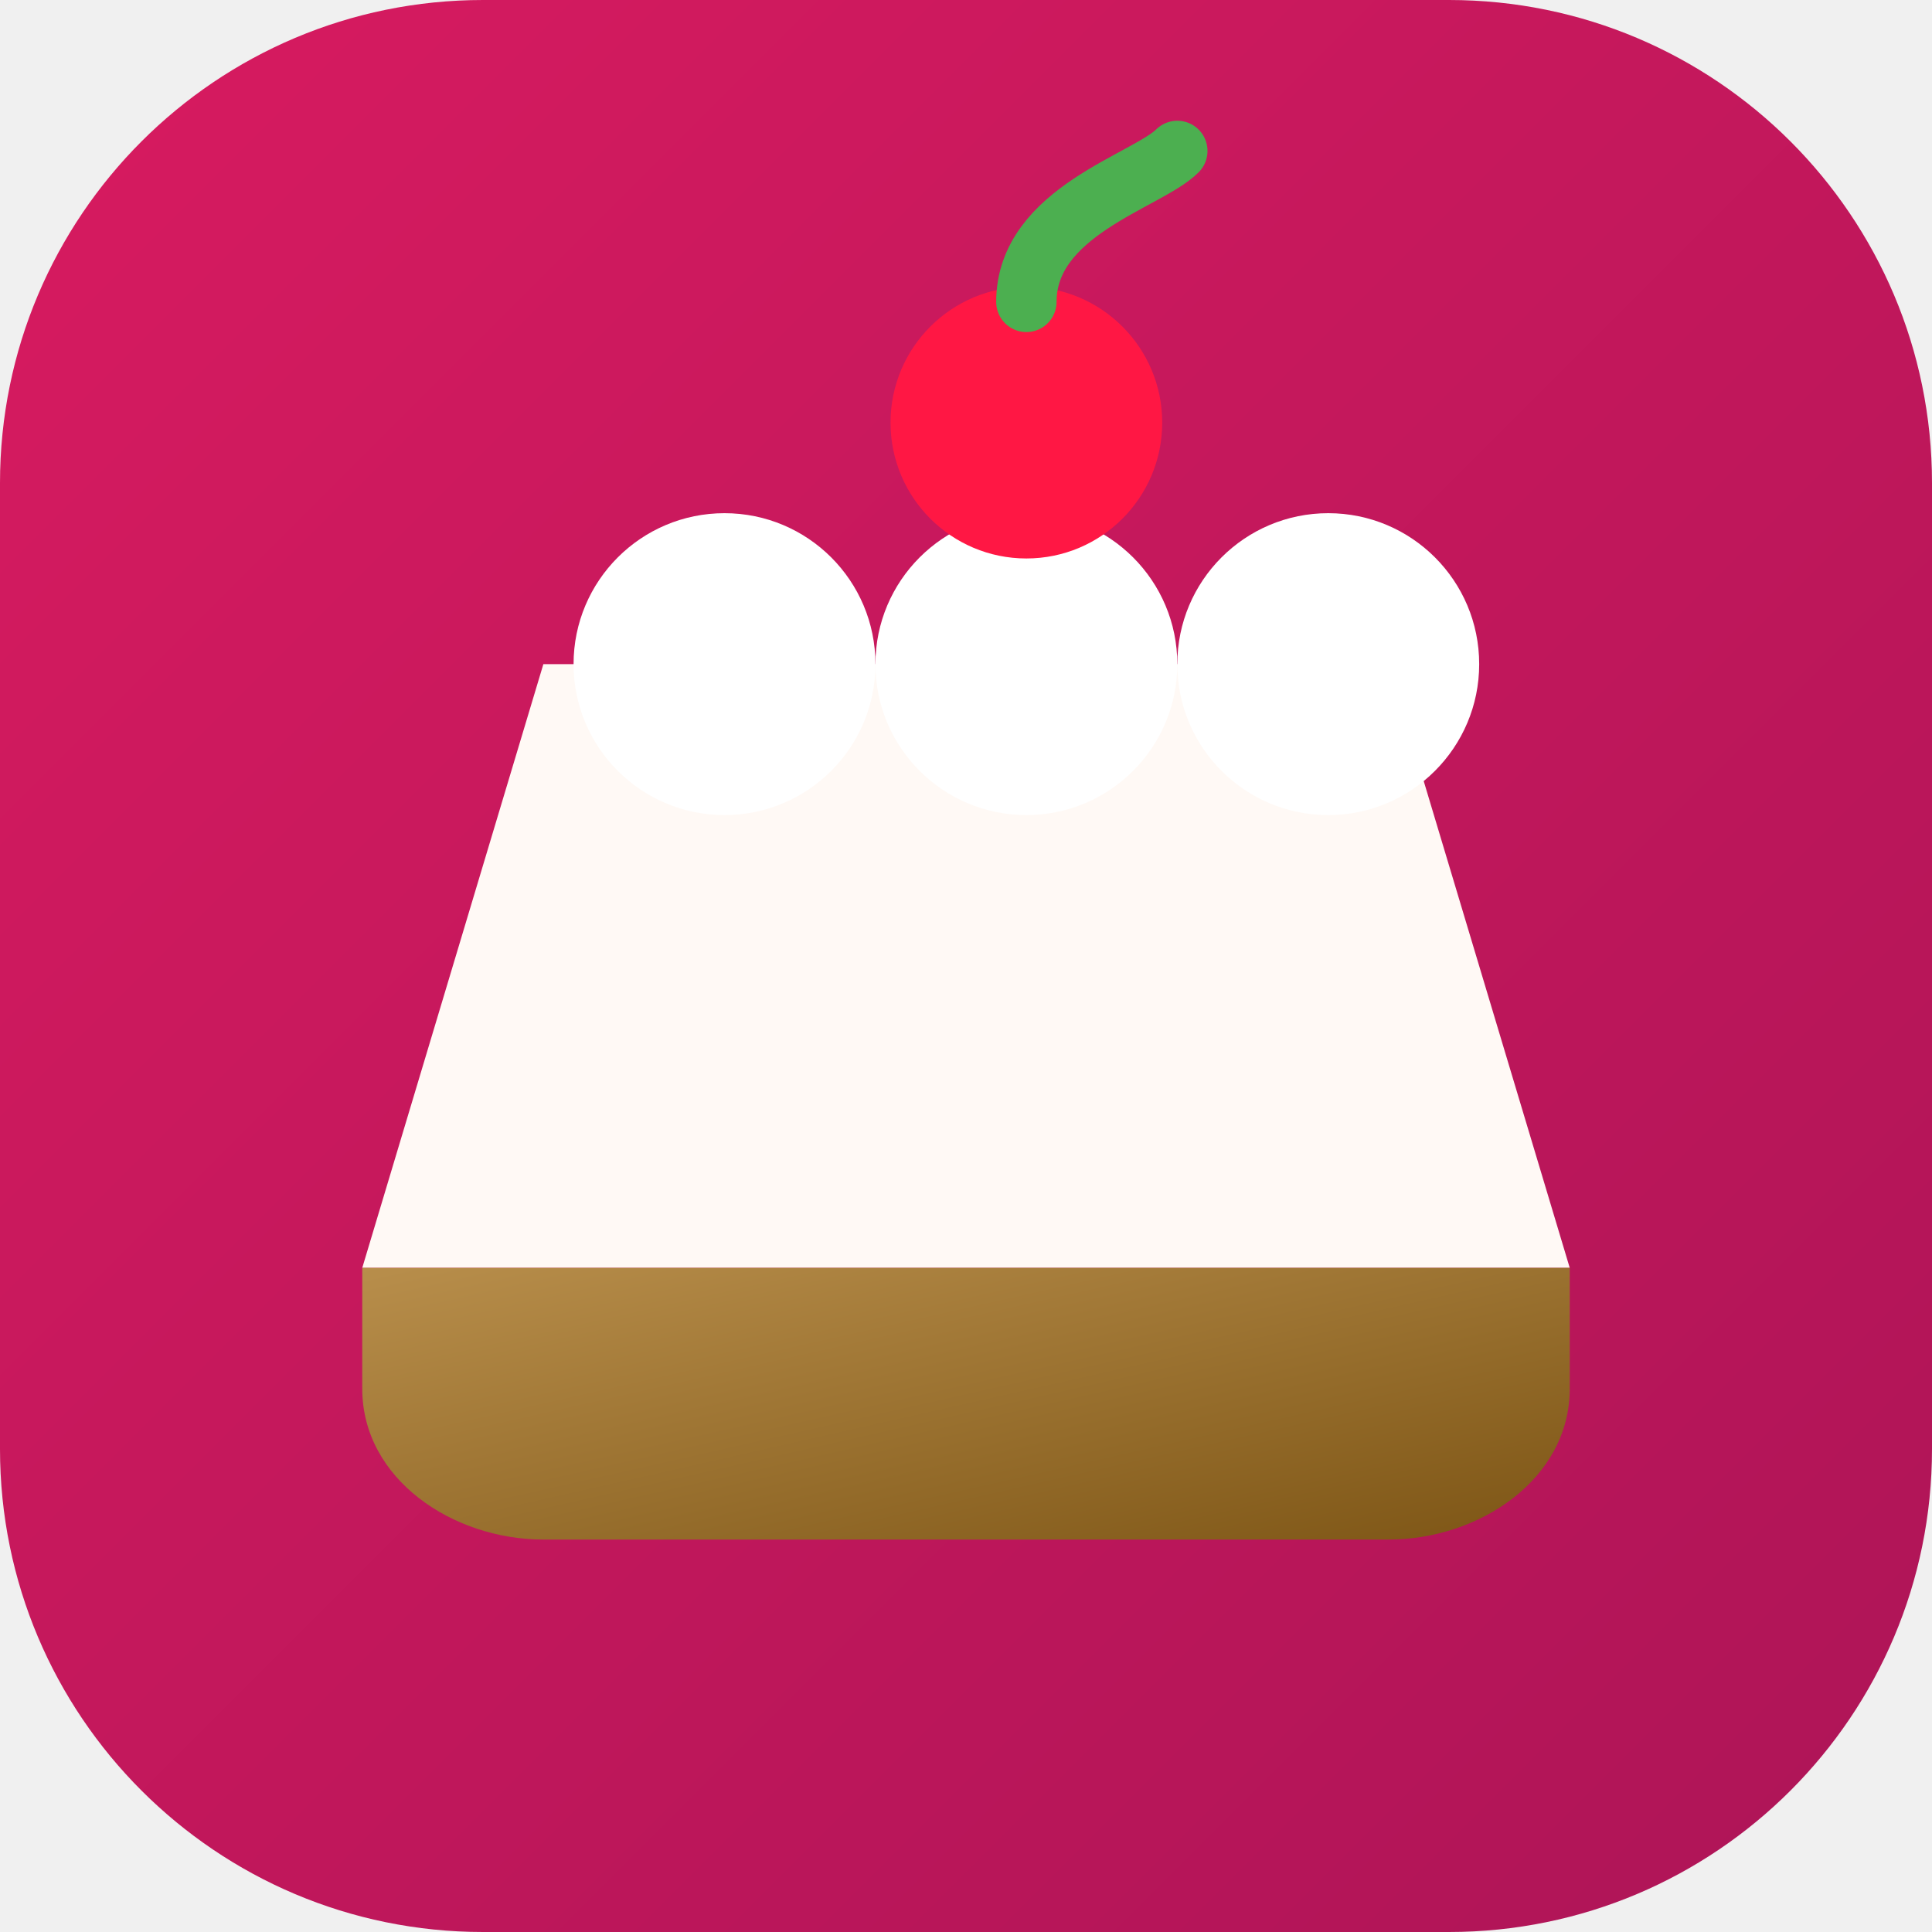
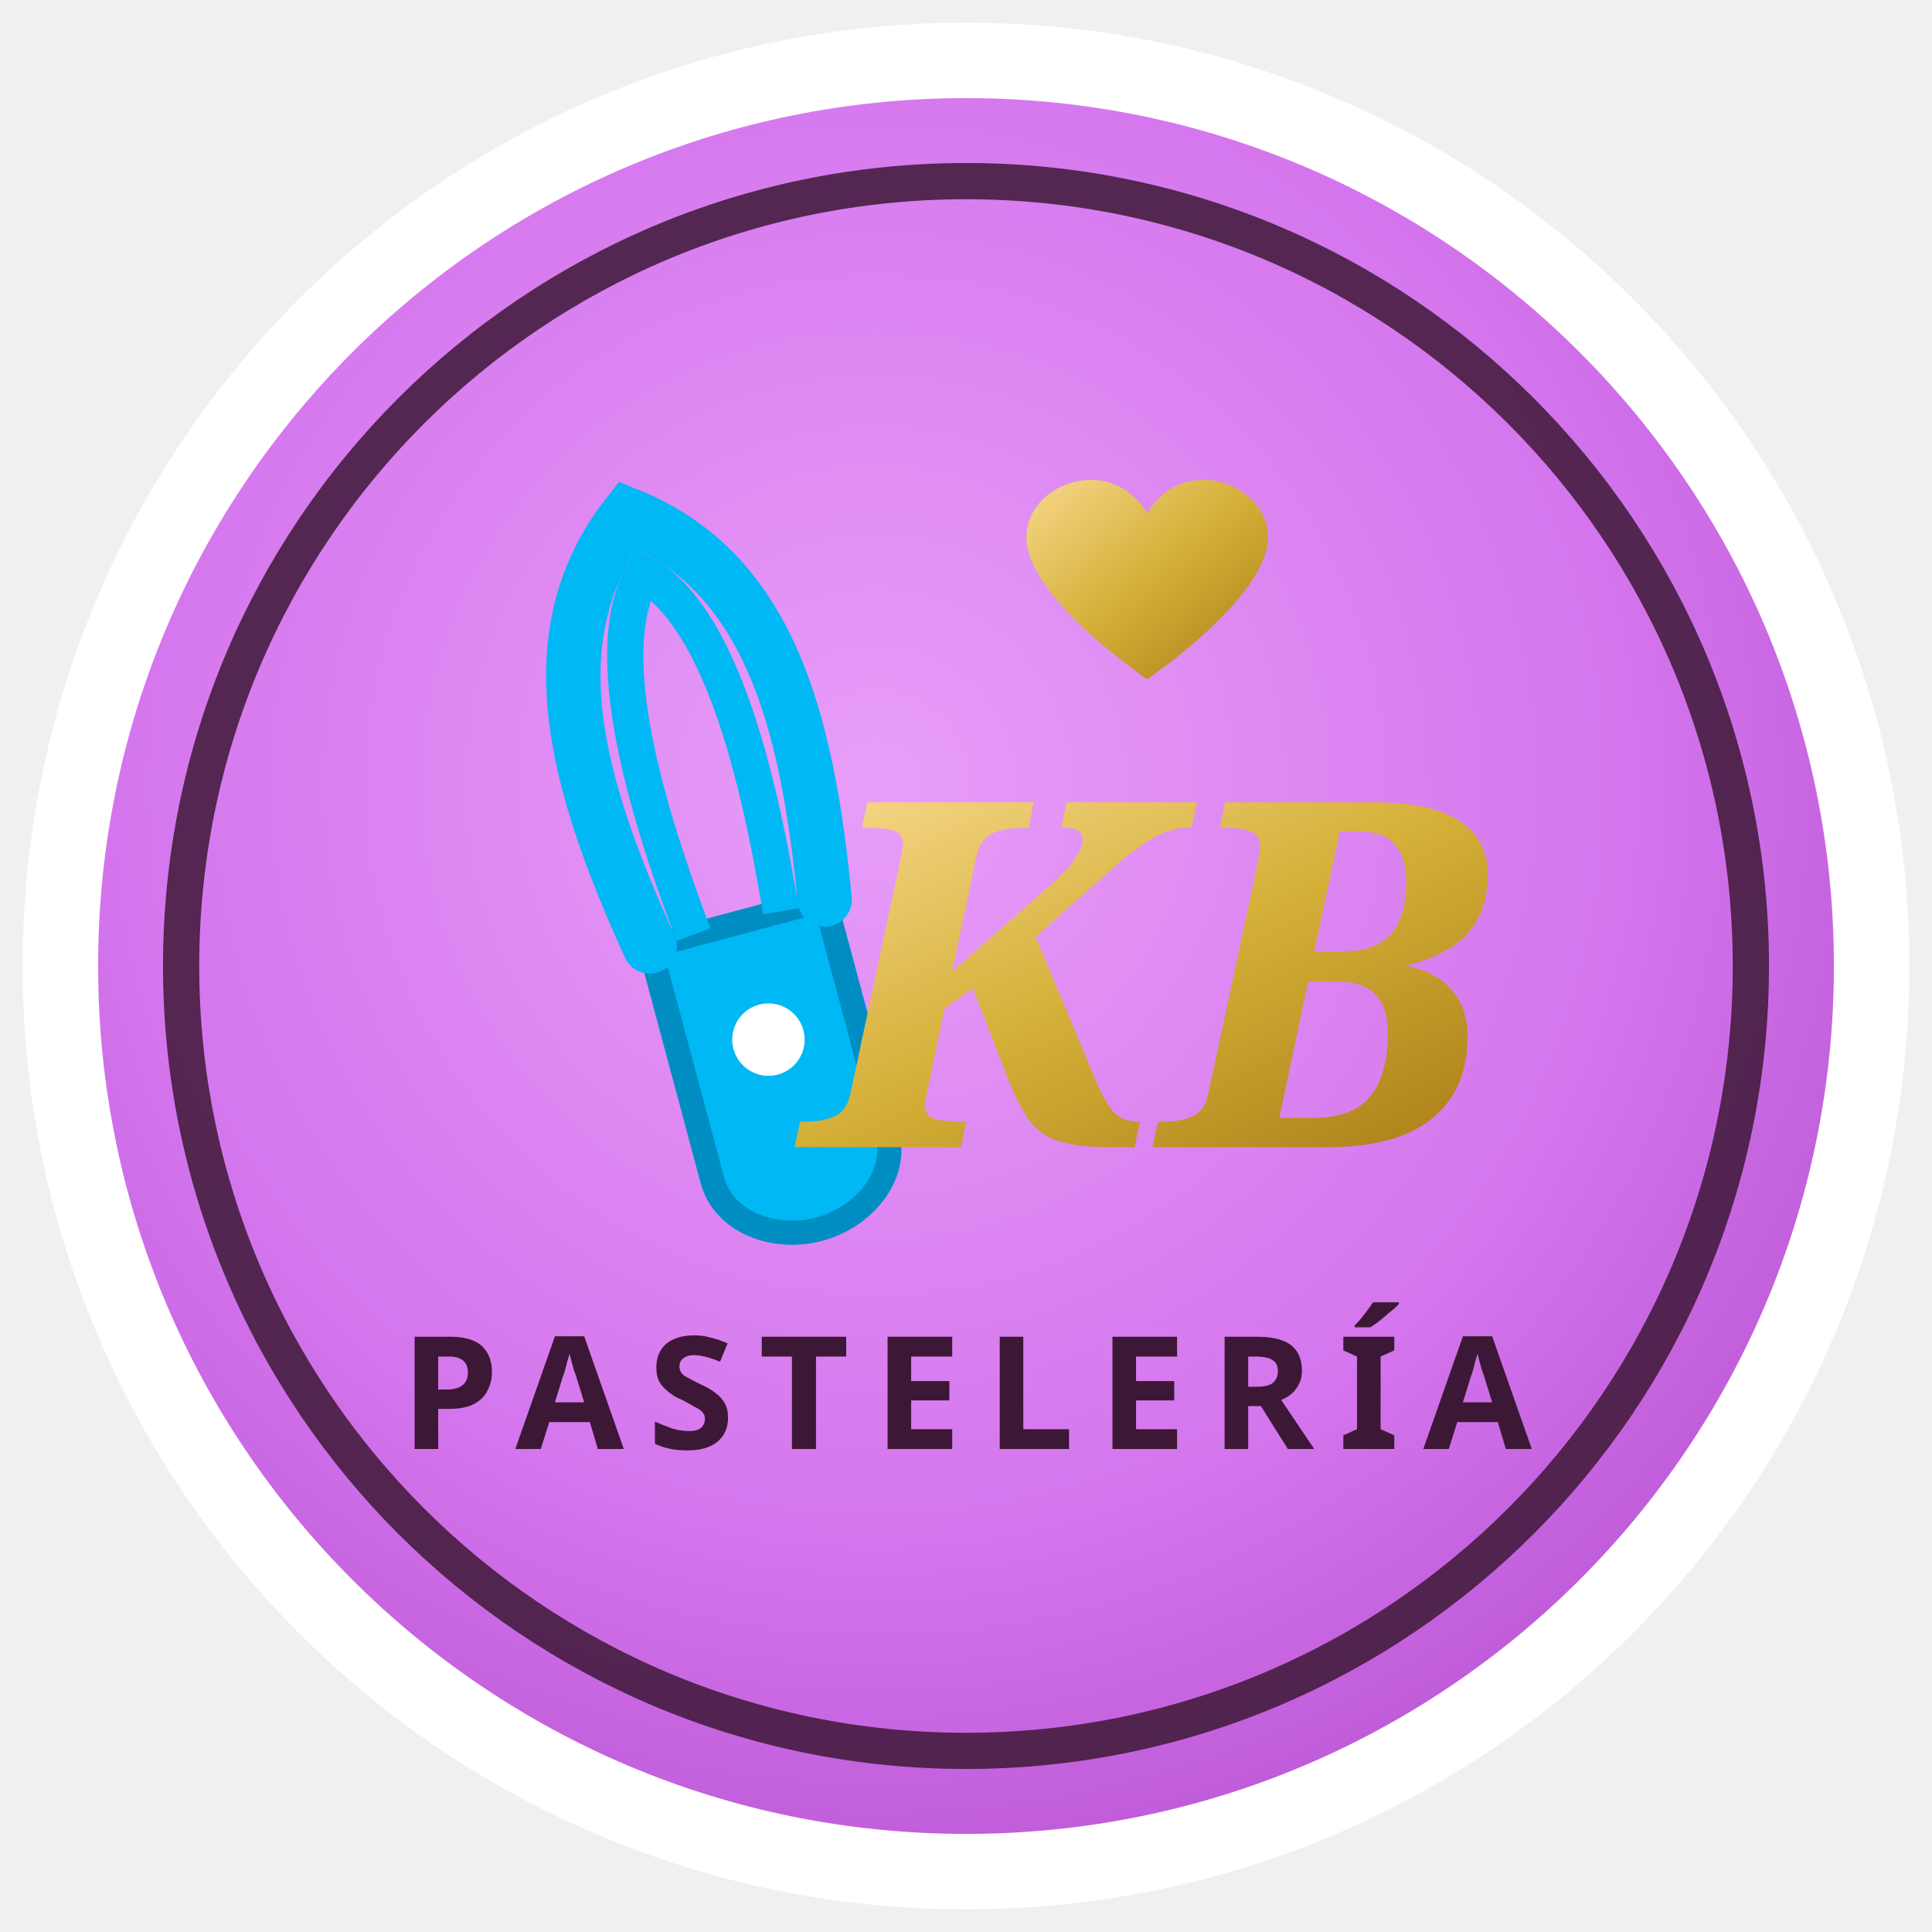
<svg xmlns="http://www.w3.org/2000/svg" viewBox="0 0 64 64" width="64" height="64">
  <defs>
-     <linearGradient id="gradPink" x1="0%" y1="0%" x2="100%" y2="100%">
-       <stop offset="0%" stop-color="#D81B60" />
-       <stop offset="100%" stop-color="#AD1457" />
-     </linearGradient>
-     <linearGradient id="gradGold" x1="0%" y1="0%" x2="100%" y2="100%">
-       <stop offset="0%" stop-color="#B88E4B" />
-       <stop offset="100%" stop-color="#7D5515" />
+     <radialGradient id="lilacBg" cx="45%" cy="40%" r="60%">
+       <stop offset="0%" stop-color="#E89EF9" />
+       <stop offset="70%" stop-color="#D475ED" />
+       <stop offset="100%" stop-color="#BF5BD9" />
+     </radialGradient>
+     <linearGradient id="goldText" x1="0%" y1="0%" x2="100%" y2="100%">
+       <stop offset="0%" stop-color="#F7D88B" />
+       <stop offset="50%" stop-color="#D4AF37" />
+       <stop offset="100%" stop-color="#AA7E18" />
    </linearGradient>
  </defs>
-   <rect width="64" height="64" rx="16" fill="url(#gradPink)" />
-   <path d="M12 42 L52 42 L46 22 L18 22 Z" fill="#FFF9F5" />
-   <path d="M12 42 L52 42 L52 46 C52 49 49 51 46 51 L18 51 C15 51 12 49 12 46 Z" fill="url(#gradGold)" />
-   <circle cx="24" cy="22" r="5" fill="#FFF" />
-   <circle cx="34" cy="22" r="5" fill="#FFF" />
-   <circle cx="44" cy="22" r="5" fill="#FFF" />
-   <circle cx="34" cy="14" r="4.5" fill="#FF1744" />
-   <path d="M34 10 C34 7 38 6 39 5" stroke="#4CAF50" stroke-width="2" stroke-linecap="round" fill="none" />
+   <circle cx="32" cy="32" r="30" fill="url(#lilacBg)" stroke="#FFFFFF" stroke-width="2.5" />
+   <circle cx="32" cy="32" r="26" fill="none" stroke="#3D1836" stroke-width="1.2" opacity="0.85" />
+   <g transform="translate(13, 15) rotate(-15)">
+     <path d="M4 18 L4 26 C4 27.5 5.5 28.5 7 28.5 C8.5 28.5 10 27.5 10 26 L10 18 Z" fill="#00B8F4" stroke="#008EC2" stroke-width="0.8" />
+     <circle cx="7" cy="22" r="1.2" fill="#FFFFFF" />
+     <path d="M4 18 C3 12 3 7 7 4 C11 7 11 12 10 18" fill="none" stroke="#00B8F4" stroke-width="1.8" stroke-linecap="round" />
+     <path d="M5.5 18 C5 13 5 8 7 6 C9 8 9 13 8.5 18" fill="none" stroke="#00B8F4" stroke-width="1.2" />
+   </g>
+   <path d="M38 17 C36.8 15 34 16 34 17.8 C34 19.8 38 22.5 38 22.5 C38 22.5 42 19.8 42 17.8 C42 16 39.2 15 38 17 Z" fill="url(#goldText)" />
+   <text x="38" y="38" font-family="'Playfair Display', Georgia, serif" font-weight="900" font-size="16" fill="url(#goldText)" text-anchor="middle" font-style="italic">KB</text>
+   <text x="32" y="48" font-family="'Krub', sans-serif" font-weight="700" font-size="5.2" fill="#3D1836" text-anchor="middle" letter-spacing="0.8">PASTELERÍA</text>
</svg>
